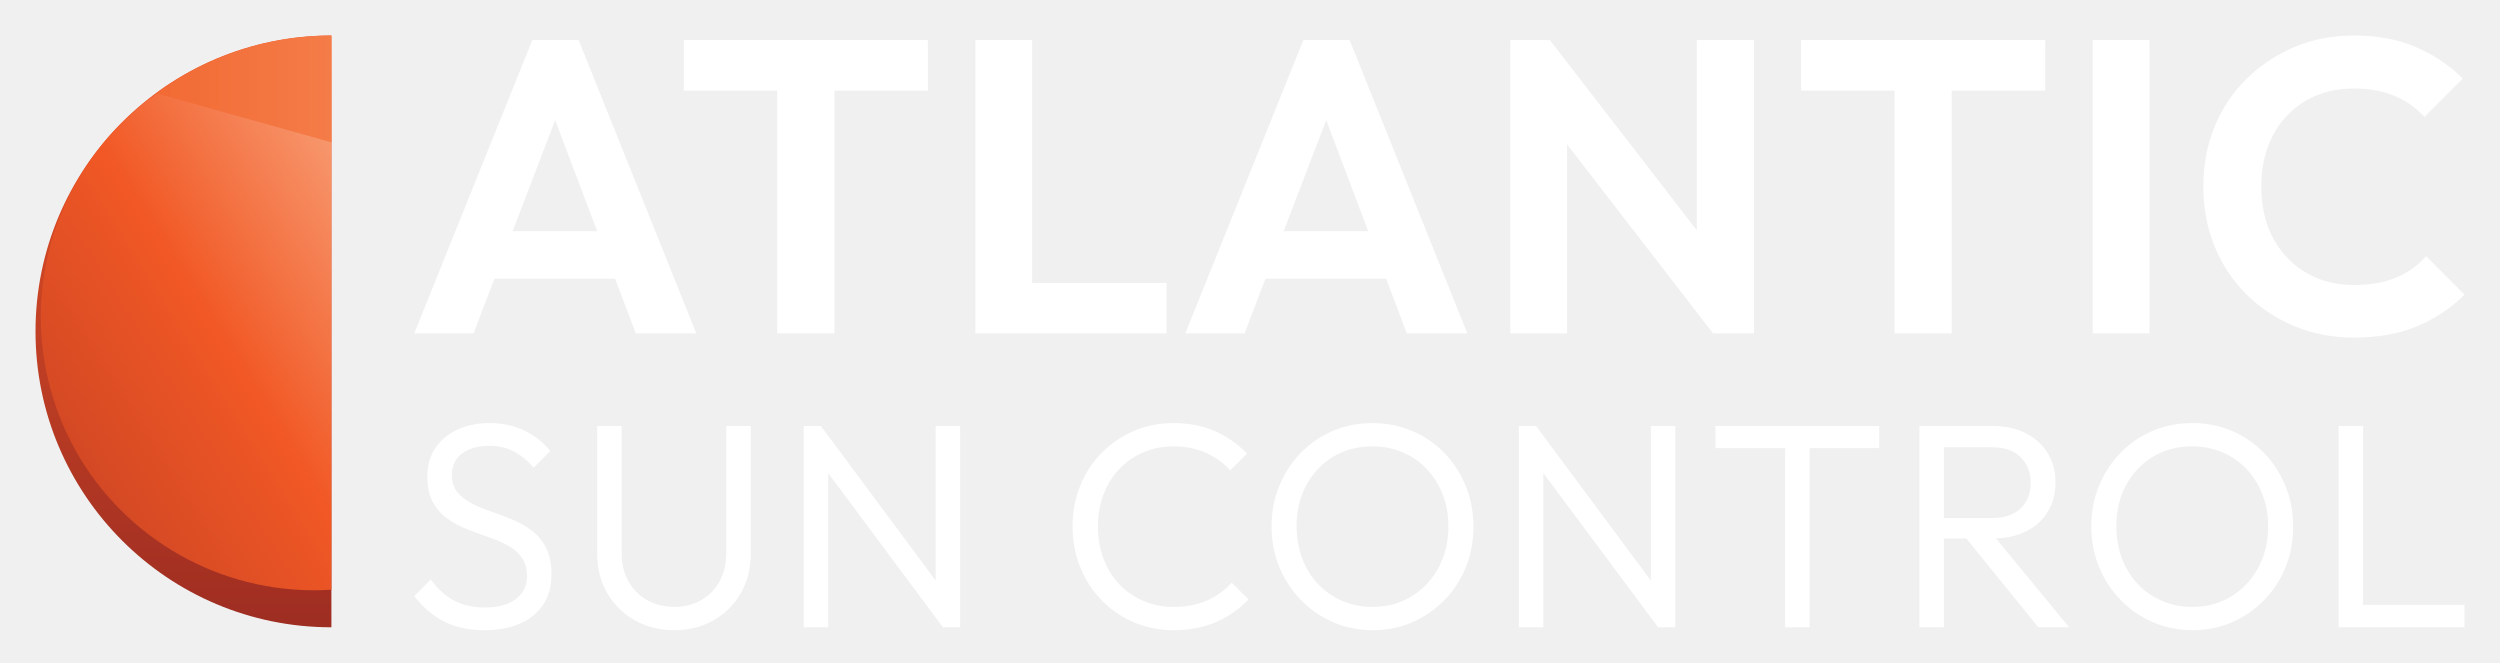
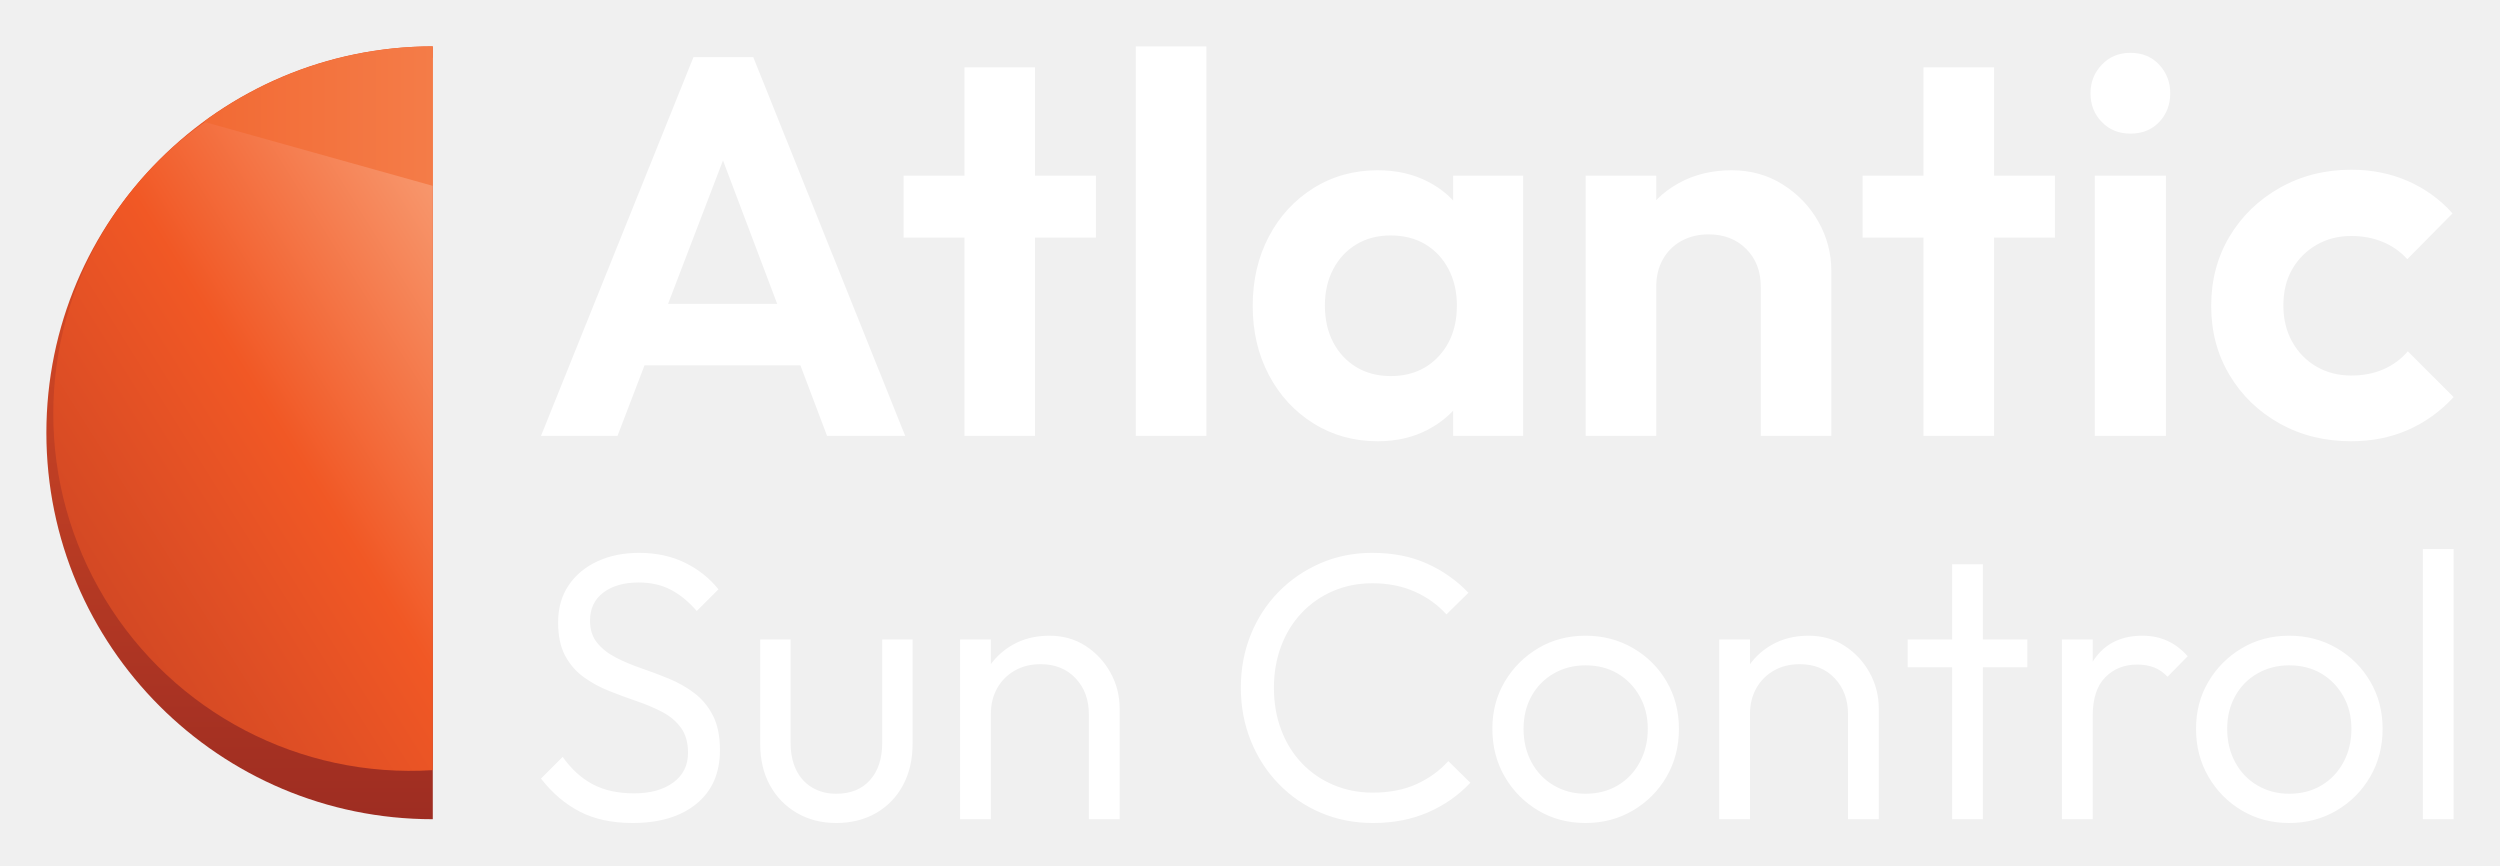
- <svg xmlns="http://www.w3.org/2000/svg" viewBox="-12.0 -12.0 844.90 224.00" width="844.90" height="224.00">
+ <svg xmlns="http://www.w3.org/2000/svg" viewBox="-12.0 -12.0 646.96 224.00" width="646.96" height="224.00">
  <defs>
    <linearGradient id="arim" x1="0" y1="0" x2="0" y2="1">
      <stop offset="0" stop-color="#F05523" />
      <stop offset=".5" stop-color="#C24024" />
      <stop offset="1" stop-color="#9E2D22" />
    </linearGradient>
    <linearGradient id="aface" x1="1" y1="0" x2=".15" y2="1">
      <stop offset="0" stop-color="#F9A77F" />
      <stop offset=".5" stop-color="#F15825" />
      <stop offset="1" stop-color="#C94324" />
    </linearGradient>
    <linearGradient id="acap" x1="0" y1="0" x2="1" y2="0">
      <stop offset="0" stop-color="#F26A34" />
      <stop offset="1" stop-color="#F47C48" />
    </linearGradient>
  </defs>
  <g transform="translate(100.00 100.00) scale(0.2439)">
    <path fill="url(#arim)" d="M0 -410A410 410 0 0 0 0 410Z" />
    <path fill="url(#aface)" d="M0 -397.94A378.7 378.7 0 1 0 0 357.94Z" />
    <path fill="url(#acap)" d="M-243 -330A410 410 0 0 1 0 -410V-262Z" />
  </g>
-   <path fill="#FFFFFF" transform="translate(125.18 100.68)" d="M2.82 0 42.72 -99.13H58.38L98.14 0H77.69L46.95 -81.36H54L22.84 0ZM23.97 -18.47V-34.55H77.27V-18.47ZM125.49 0V-97.01H144.81V0ZM93.91 -82.06V-99.13H176.4V-82.06ZM192.47 0V-99.13H211.65V0ZM206.57 0V-17.06H257.05V0ZM263.4 0 303.3 -99.13H318.95L358.72 0H338.27L307.53 -81.36H314.58L283.42 0ZM284.55 -18.47V-34.55H337.85V-18.47ZM373.24 0V-99.13H386.63L392.42 -79.95V0ZM441.77 0 382.97 -76.14 386.63 -99.13 445.43 -22.98ZM441.77 0 436.27 -18.61V-99.13H455.59V0ZM503.1 0V-97.01H522.42V0ZM471.52 -82.06V-99.13H554.01V-82.06ZM570.08 0V-99.13H589.26V0ZM658.35 1.41Q647.49 1.41 638.19 -2.47Q628.88 -6.35 621.9 -13.32Q614.92 -20.3 611.18 -29.61Q607.45 -38.92 607.45 -49.63Q607.45 -60.35 611.18 -69.66Q614.92 -78.96 621.9 -85.87Q628.88 -92.78 638.12 -96.73Q647.35 -100.68 658.35 -100.68Q670.19 -100.68 679.22 -96.8Q688.24 -92.92 695.15 -86.15L682.18 -73.18Q678.09 -77.69 672.17 -80.23Q666.25 -82.77 658.35 -82.77Q651.44 -82.77 645.73 -80.44Q640.02 -78.12 635.79 -73.67Q631.56 -69.23 629.3 -63.1Q627.05 -56.97 627.05 -49.63Q627.05 -42.16 629.3 -36.1Q631.56 -30.03 635.79 -25.59Q640.02 -21.15 645.73 -18.75Q651.44 -16.36 658.35 -16.36Q666.67 -16.36 672.66 -18.89Q678.65 -21.43 682.74 -26.09L695.72 -13.11Q688.81 -6.2 679.64 -2.4Q670.48 1.41 658.35 1.41Z" />
-   <path fill="#FFFFFF" transform="translate(124.55 200.00)" d="M27.17 0.98Q19.2 0.98 13.49 -1.97Q7.78 -4.92 3.45 -10.53L9.06 -16.15Q12.4 -11.42 16.84 -9.06Q21.27 -6.69 27.57 -6.69Q33.87 -6.69 37.71 -9.5Q41.55 -12.31 41.55 -17.23Q41.55 -21.17 39.72 -23.68Q37.9 -26.19 34.9 -27.76Q31.9 -29.34 28.3 -30.57Q24.71 -31.8 21.12 -33.23Q17.52 -34.65 14.52 -36.82Q11.52 -38.99 9.7 -42.38Q7.88 -45.78 7.88 -51Q7.88 -56.61 10.63 -60.65Q13.39 -64.68 18.11 -66.85Q22.84 -69.01 28.85 -69.01Q35.54 -69.01 40.76 -66.45Q45.98 -63.89 49.42 -59.56L43.81 -53.95Q40.66 -57.59 37.07 -59.46Q33.47 -61.33 28.75 -61.33Q23.04 -61.33 19.59 -58.73Q16.15 -56.12 16.15 -51.49Q16.15 -47.95 18.02 -45.68Q19.89 -43.42 22.84 -41.89Q25.79 -40.36 29.39 -39.13Q32.98 -37.9 36.57 -36.43Q40.17 -34.95 43.17 -32.69Q46.17 -30.42 47.99 -26.88Q49.82 -23.33 49.82 -17.92Q49.82 -8.96 43.71 -3.99Q37.61 0.98 27.17 0.98ZM91.36 0.98Q83.88 0.98 77.97 -2.36Q72.07 -5.71 68.67 -11.57Q65.27 -17.43 65.27 -24.81V-68.03H73.54V-25.1Q73.54 -19.49 75.91 -15.41Q78.27 -11.32 82.3 -9.11Q86.34 -6.89 91.26 -6.89Q96.38 -6.89 100.32 -9.11Q104.26 -11.32 106.57 -15.41Q108.89 -19.49 108.89 -25.01V-68.03H117.16V-24.71Q117.16 -17.33 113.81 -11.52Q110.46 -5.71 104.6 -2.36Q98.75 0.98 91.36 0.98ZM135.07 0V-68.03H140.88L143.34 -58.38V0ZM182.13 0 139.7 -57 140.88 -68.03 183.22 -11.03ZM182.13 0 179.67 -9.16V-68.03H187.94V0ZM260.2 0.98Q252.92 0.98 246.67 -1.67Q240.42 -4.33 235.74 -9.16Q231.06 -13.98 228.5 -20.38Q225.94 -26.78 225.94 -34.06Q225.94 -41.45 228.5 -47.8Q231.06 -54.15 235.69 -58.87Q240.32 -63.6 246.52 -66.31Q252.72 -69.01 260.01 -69.01Q267.98 -69.01 274.14 -66.26Q280.29 -63.5 284.92 -58.68L279.21 -53.06Q275.86 -56.81 270.99 -58.97Q266.11 -61.14 260.01 -61.14Q254.49 -61.14 249.82 -59.12Q245.14 -57.1 241.7 -53.46Q238.25 -49.82 236.38 -44.84Q234.51 -39.87 234.51 -34.06Q234.51 -28.16 236.38 -23.19Q238.25 -18.21 241.7 -14.57Q245.14 -10.93 249.87 -8.91Q254.59 -6.89 260.11 -6.89Q266.6 -6.89 271.48 -9.11Q276.35 -11.32 279.7 -15.06L285.41 -9.45Q280.78 -4.53 274.43 -1.77Q268.08 0.98 260.2 0.98ZM327.45 0.98Q320.26 0.98 314.01 -1.72Q307.76 -4.43 303.08 -9.25Q298.4 -14.08 295.79 -20.43Q293.19 -26.78 293.19 -34.16Q293.19 -41.45 295.79 -47.8Q298.4 -54.15 303.03 -58.92Q307.66 -63.7 313.86 -66.36Q320.06 -69.01 327.25 -69.01Q334.54 -69.01 340.74 -66.36Q346.94 -63.7 351.57 -58.92Q356.19 -54.15 358.8 -47.75Q361.41 -41.35 361.41 -34.06Q361.41 -26.68 358.85 -20.33Q356.29 -13.98 351.62 -9.21Q346.94 -4.43 340.79 -1.72Q334.63 0.98 327.45 0.98ZM327.25 -6.89Q334.73 -6.89 340.49 -10.44Q346.25 -13.98 349.6 -20.13Q352.95 -26.29 352.95 -34.16Q352.95 -39.97 351.03 -44.89Q349.11 -49.82 345.66 -53.46Q342.21 -57.1 337.54 -59.12Q332.86 -61.14 327.25 -61.14Q319.77 -61.14 314.01 -57.64Q308.25 -54.15 304.95 -48.09Q301.65 -42.04 301.65 -34.16Q301.65 -28.26 303.57 -23.23Q305.49 -18.21 308.89 -14.62Q312.29 -11.03 317.01 -8.96Q321.74 -6.89 327.25 -6.89ZM376.77 0V-68.03H382.58L385.04 -58.38V0ZM423.83 0 381.4 -57 382.58 -68.03 424.91 -11.03ZM423.83 0 421.37 -9.16V-68.03H429.64V0ZM466.75 0V-66.06H475.02V0ZM443.22 -60.55V-68.03H498.55V-60.55ZM517.55 -30.03V-36.92H536.65Q542.96 -36.92 546.35 -40.17Q549.75 -43.42 549.75 -48.83Q549.75 -54.05 546.4 -57.45Q543.05 -60.84 536.75 -60.84H517.55V-68.03H536.85Q543.35 -68.03 548.12 -65.57Q552.9 -63.11 555.51 -58.82Q558.12 -54.54 558.12 -49.03Q558.12 -43.32 555.51 -39.04Q552.9 -34.75 548.12 -32.39Q543.35 -30.03 536.85 -30.03ZM512.14 0V-68.03H520.41V0ZM552.31 0 527.2 -31.01 535.08 -33.57 562.74 0ZM604.49 0.98Q597.3 0.98 591.05 -1.72Q584.8 -4.43 580.12 -9.25Q575.44 -14.08 572.83 -20.43Q570.23 -26.78 570.23 -34.16Q570.23 -41.45 572.83 -47.8Q575.44 -54.15 580.07 -58.92Q584.7 -63.7 590.9 -66.36Q597.1 -69.01 604.29 -69.01Q611.58 -69.01 617.78 -66.36Q623.98 -63.7 628.61 -58.92Q633.23 -54.15 635.84 -47.75Q638.45 -41.35 638.45 -34.06Q638.45 -26.68 635.89 -20.33Q633.33 -13.98 628.66 -9.21Q623.98 -4.43 617.83 -1.72Q611.67 0.98 604.49 0.98ZM604.29 -6.89Q611.77 -6.89 617.53 -10.44Q623.29 -13.98 626.64 -20.13Q629.99 -26.29 629.99 -34.16Q629.99 -39.97 628.07 -44.89Q626.15 -49.82 622.7 -53.46Q619.25 -57.1 614.58 -59.12Q609.9 -61.14 604.29 -61.14Q596.81 -61.14 591.05 -57.64Q585.29 -54.15 581.99 -48.09Q578.69 -42.04 578.69 -34.16Q578.69 -28.26 580.61 -23.23Q582.53 -18.21 585.93 -14.62Q589.33 -11.03 594.05 -8.96Q598.78 -6.89 604.29 -6.89ZM653.81 0V-68.03H662.08V0ZM659.32 0V-7.58H696.34V0Z" />
+   <path fill="#FFFFFF" transform="translate(125.21 100.80)" d="M2.79 0 42.25 -98.02H57.72L97.04 0H76.82L46.43 -80.45H53.4L22.59 0ZM23.7 -18.26V-34.16H76.41V-18.26ZM112.38 0V-95.37H130.64V0ZM96.62 -51.31V-67.34H146.4V-51.31ZM156.71 0V-100.8H174.98V0ZM219.32 1.39Q210.11 1.39 202.73 -3.21Q195.34 -7.81 191.15 -15.76Q186.97 -23.7 186.97 -33.6Q186.97 -43.64 191.15 -51.59Q195.34 -59.53 202.73 -64.14Q210.11 -68.74 219.32 -68.74Q226.57 -68.74 232.28 -65.81Q238 -62.88 241.42 -57.65Q244.83 -52.42 245.11 -45.87V-21.61Q244.83 -14.92 241.42 -9.76Q238 -4.6 232.28 -1.6Q226.57 1.39 219.32 1.39ZM222.66 -15.48Q230.33 -15.48 235.07 -20.57Q239.81 -25.65 239.81 -33.74Q239.81 -39.04 237.65 -43.15Q235.49 -47.27 231.66 -49.57Q227.82 -51.87 222.66 -51.87Q217.64 -51.87 213.81 -49.57Q209.98 -47.27 207.81 -43.15Q205.65 -39.04 205.65 -33.74Q205.65 -28.3 207.81 -24.19Q209.98 -20.08 213.81 -17.78Q217.64 -15.48 222.66 -15.48ZM238.84 0V-18.13L241.76 -34.58L238.84 -50.75V-67.34H256.96V0ZM318.45 0V-38.62Q318.45 -44.62 314.68 -48.38Q310.92 -52.15 304.92 -52.15Q301.02 -52.15 297.95 -50.47Q294.89 -48.8 293.14 -45.73Q291.4 -42.66 291.4 -38.62L284.29 -42.25Q284.29 -50.19 287.71 -56.12Q291.12 -62.04 297.19 -65.39Q303.25 -68.74 310.92 -68.74Q318.31 -68.74 324.17 -65.04Q330.02 -61.35 333.37 -55.42Q336.71 -49.5 336.71 -42.66V0ZM273.14 0V-67.34H291.4V0ZM360.56 0V-95.37H378.82V0ZM344.8 -51.31V-67.34H394.58V-51.31ZM404.89 0V-67.34H423.3V0ZM414.1 -78.22Q409.63 -78.22 406.71 -81.22Q403.78 -84.21 403.78 -88.67Q403.78 -93 406.71 -96.06Q409.63 -99.13 414.1 -99.13Q418.7 -99.13 421.55 -96.06Q424.41 -93 424.41 -88.67Q424.41 -84.21 421.55 -81.22Q418.7 -78.22 414.1 -78.22ZM471.26 1.39Q460.94 1.39 452.72 -3.21Q444.49 -7.81 439.75 -15.76Q435.01 -23.7 435.01 -33.6Q435.01 -43.64 439.75 -51.59Q444.49 -59.53 452.79 -64.21Q461.08 -68.88 471.26 -68.88Q479.21 -68.88 485.9 -65.95Q492.59 -63.02 497.47 -57.58L485.76 -45.73Q483.11 -48.66 479.42 -50.19Q475.72 -51.73 471.26 -51.73Q466.24 -51.73 462.27 -49.43Q458.29 -47.13 455.99 -43.15Q453.69 -39.18 453.69 -33.74Q453.69 -28.44 455.99 -24.33Q458.29 -20.22 462.27 -17.92Q466.24 -15.62 471.26 -15.62Q475.86 -15.62 479.56 -17.22Q483.25 -18.82 485.9 -21.89L497.75 -10.04Q492.59 -4.46 485.9 -1.53Q479.21 1.39 471.26 1.39Z" />
+   <path fill="#FFFFFF" transform="translate(124.56 200.00)" d="M27.14 0.98Q19.17 0.98 13.47 -1.97Q7.77 -4.92 3.44 -10.52L9.05 -16.13Q12.39 -11.41 16.81 -9.05Q21.24 -6.69 27.53 -6.69Q33.82 -6.69 37.66 -9.49Q41.49 -12.29 41.49 -17.21Q41.49 -21.14 39.67 -23.65Q37.85 -26.15 34.86 -27.73Q31.86 -29.3 28.27 -30.53Q24.68 -31.76 21.09 -33.18Q17.5 -34.61 14.5 -36.77Q11.5 -38.94 9.68 -42.33Q7.87 -45.72 7.87 -50.93Q7.87 -56.54 10.62 -60.57Q13.37 -64.6 18.09 -66.76Q22.81 -68.93 28.81 -68.93Q35.49 -68.93 40.71 -66.37Q45.92 -63.81 49.36 -59.49L43.75 -53.88Q40.61 -57.52 37.02 -59.39Q33.43 -61.26 28.71 -61.26Q23.01 -61.26 19.57 -58.65Q16.13 -56.04 16.13 -51.42Q16.13 -47.88 17.99 -45.62Q19.86 -43.36 22.81 -41.84Q25.76 -40.31 29.35 -39.08Q32.94 -37.85 36.53 -36.38Q40.12 -34.9 43.12 -32.64Q46.11 -30.38 47.93 -26.84Q49.75 -23.3 49.75 -17.89Q49.75 -8.95 43.66 -3.98Q37.56 0.98 27.14 0.98ZM79.84 0.98Q74.14 0.98 69.66 -1.62Q65.19 -4.23 62.68 -8.8Q60.17 -13.37 60.17 -19.47V-46.51H68.04V-19.76Q68.04 -15.73 69.47 -12.78Q70.89 -9.83 73.6 -8.21Q76.3 -6.59 79.84 -6.59Q85.44 -6.59 88.59 -10.13Q91.74 -13.67 91.74 -19.76V-46.51H99.6V-19.47Q99.6 -13.37 97.09 -8.75Q94.59 -4.13 90.11 -1.57Q85.64 0.98 79.84 0.98ZM145.22 0V-27.14Q145.22 -32.84 141.78 -36.48Q138.34 -40.12 132.74 -40.12Q128.9 -40.12 126 -38.44Q123.1 -36.77 121.48 -33.87Q119.86 -30.97 119.86 -27.24L116.42 -29.1Q116.42 -34.41 118.82 -38.54Q121.23 -42.67 125.41 -45.08Q129.59 -47.49 135 -47.49Q140.31 -47.49 144.39 -44.84Q148.47 -42.18 150.83 -37.9Q153.19 -33.63 153.19 -28.61V0ZM111.89 0V-46.51H119.86V0ZM218.77 0.98Q211.49 0.98 205.25 -1.67Q199.01 -4.33 194.34 -9.14Q189.67 -13.96 187.11 -20.35Q184.55 -26.74 184.55 -34.02Q184.55 -41.39 187.11 -47.74Q189.67 -54.08 194.29 -58.8Q198.91 -63.52 205.1 -66.22Q211.3 -68.93 218.57 -68.93Q226.54 -68.93 232.68 -66.17Q238.83 -63.42 243.45 -58.6L237.75 -53Q234.4 -56.73 229.54 -58.9Q224.67 -61.06 218.57 -61.06Q213.07 -61.06 208.4 -59.04Q203.73 -57.03 200.29 -53.39Q196.84 -49.75 194.98 -44.79Q193.11 -39.82 193.11 -34.02Q193.11 -28.12 194.98 -23.16Q196.84 -18.19 200.29 -14.55Q203.73 -10.91 208.45 -8.9Q213.17 -6.88 218.67 -6.88Q225.16 -6.88 230.03 -9.09Q234.9 -11.31 238.24 -15.04L243.94 -9.44Q239.32 -4.52 232.98 -1.77Q226.64 0.98 218.77 0.98ZM273.73 0.98Q266.95 0.98 261.49 -2.26Q256.04 -5.51 252.84 -11.01Q249.64 -16.52 249.64 -23.4Q249.64 -30.19 252.84 -35.59Q256.04 -41 261.49 -44.25Q266.95 -47.49 273.73 -47.49Q280.52 -47.49 286.02 -44.29Q291.53 -41.1 294.73 -35.64Q297.92 -30.19 297.92 -23.4Q297.92 -16.52 294.73 -11.01Q291.53 -5.51 286.02 -2.26Q280.52 0.98 273.73 0.98ZM273.73 -6.59Q278.45 -6.59 282.09 -8.75Q285.73 -10.91 287.79 -14.75Q289.86 -18.58 289.86 -23.4Q289.86 -28.12 287.74 -31.86Q285.63 -35.59 282.04 -37.71Q278.45 -39.82 273.73 -39.82Q269.21 -39.82 265.52 -37.71Q261.84 -35.59 259.77 -31.86Q257.71 -28.12 257.71 -23.4Q257.71 -18.58 259.77 -14.75Q261.84 -10.91 265.52 -8.75Q269.21 -6.59 273.73 -6.59ZM341.68 0V-27.14Q341.68 -32.84 338.23 -36.48Q334.79 -40.12 329.19 -40.12Q325.35 -40.12 322.45 -38.44Q319.55 -36.77 317.93 -33.87Q316.31 -30.97 316.31 -27.24L312.87 -29.1Q312.87 -34.41 315.28 -38.54Q317.68 -42.67 321.86 -45.08Q326.04 -47.49 331.45 -47.49Q336.76 -47.49 340.84 -44.84Q344.92 -42.18 347.28 -37.9Q349.64 -33.63 349.64 -28.61V0ZM308.34 0V-46.51H316.31V0ZM368.62 0V-65.98H376.58V0ZM357.11 -39.33V-46.51H388.08V-39.33ZM397.03 0V-46.51H405V0ZM405 -26.74 401.85 -28.12Q401.85 -36.97 406.03 -42.23Q410.21 -47.49 417.88 -47.49Q421.32 -47.49 424.22 -46.21Q427.12 -44.93 429.58 -42.18L424.37 -36.87Q422.79 -38.54 420.88 -39.28Q418.96 -40.02 416.5 -40.02Q411.49 -40.02 408.24 -36.72Q405 -33.43 405 -26.74ZM455.83 0.98Q449.05 0.98 443.59 -2.26Q438.13 -5.51 434.94 -11.01Q431.74 -16.52 431.74 -23.4Q431.74 -30.19 434.94 -35.59Q438.13 -41 443.59 -44.25Q449.05 -47.49 455.83 -47.49Q462.61 -47.49 468.12 -44.29Q473.63 -41.1 476.82 -35.64Q480.02 -30.19 480.02 -23.4Q480.02 -16.52 476.82 -11.01Q473.63 -5.51 468.12 -2.26Q462.61 0.98 455.83 0.98ZM455.83 -6.59Q460.55 -6.59 464.19 -8.75Q467.82 -10.91 469.89 -14.75Q471.95 -18.58 471.95 -23.4Q471.95 -28.12 469.84 -31.86Q467.73 -35.59 464.14 -37.71Q460.55 -39.82 455.83 -39.82Q451.31 -39.82 447.62 -37.71Q443.93 -35.59 441.87 -31.86Q439.8 -28.12 439.8 -23.4Q439.8 -18.58 441.87 -14.75Q443.93 -10.91 447.62 -8.75Q451.31 -6.59 455.83 -6.59ZM490.44 0V-69.91H498.4V0Z" />
</svg>
